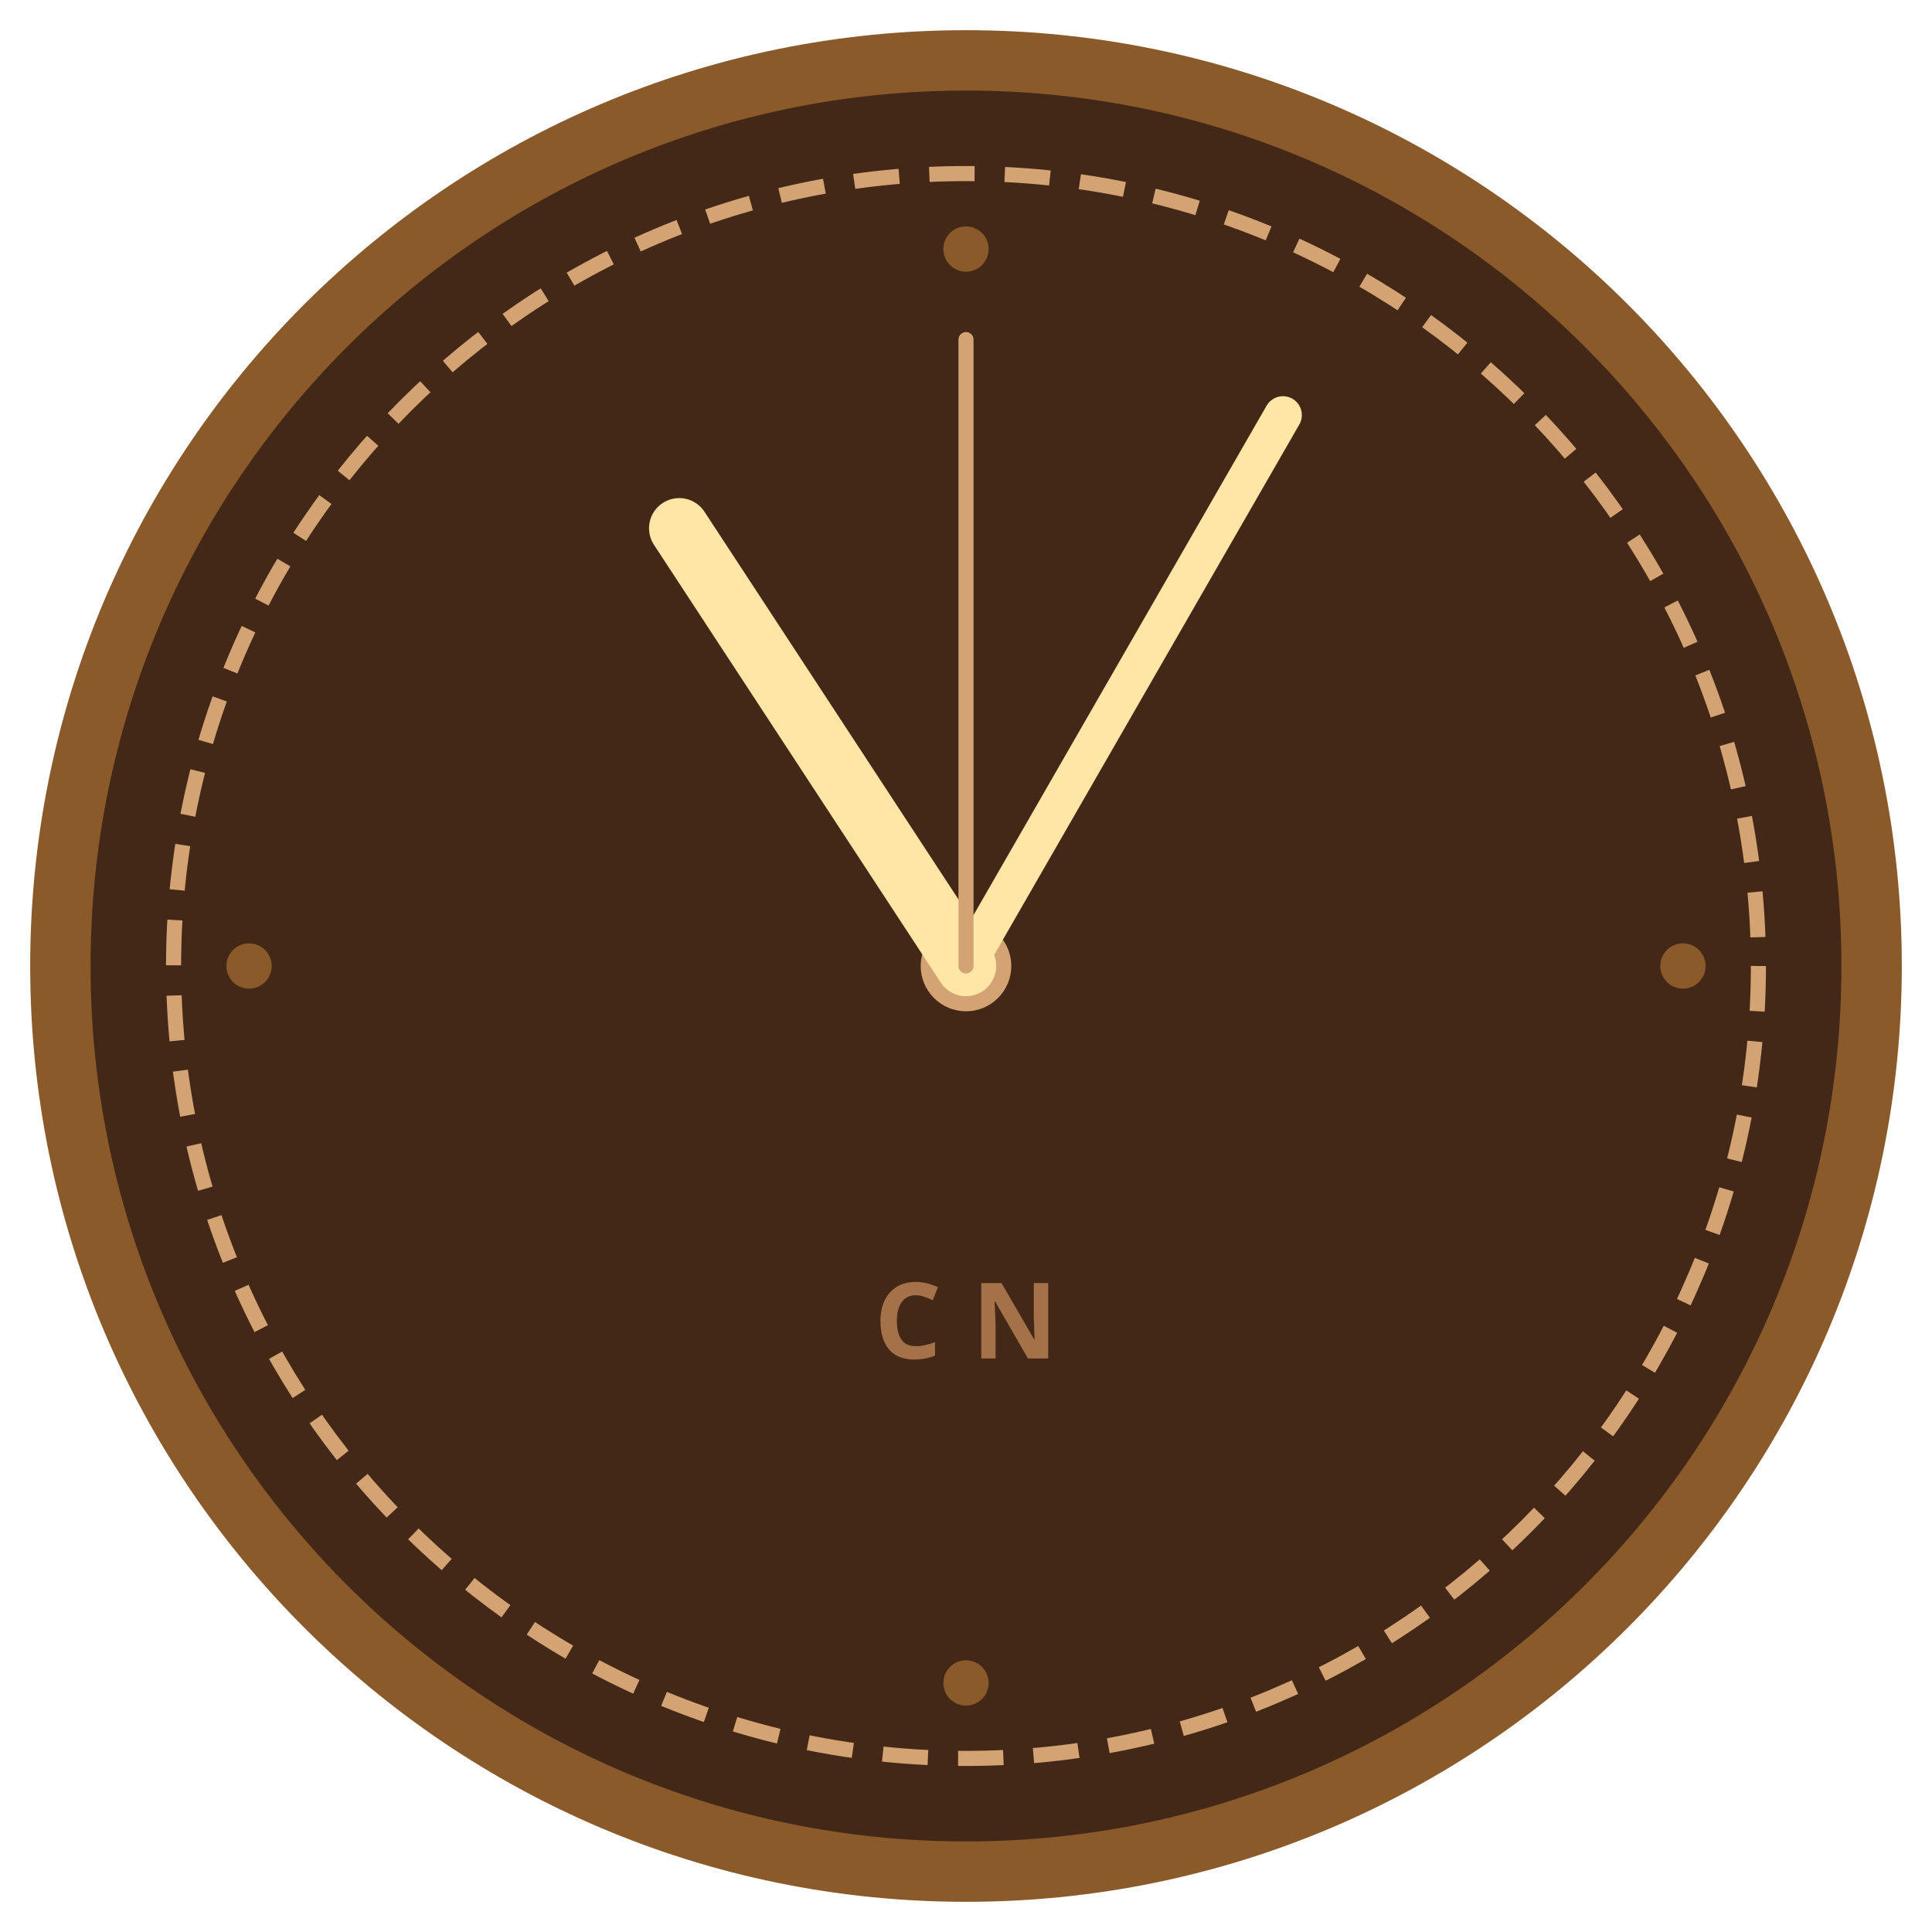
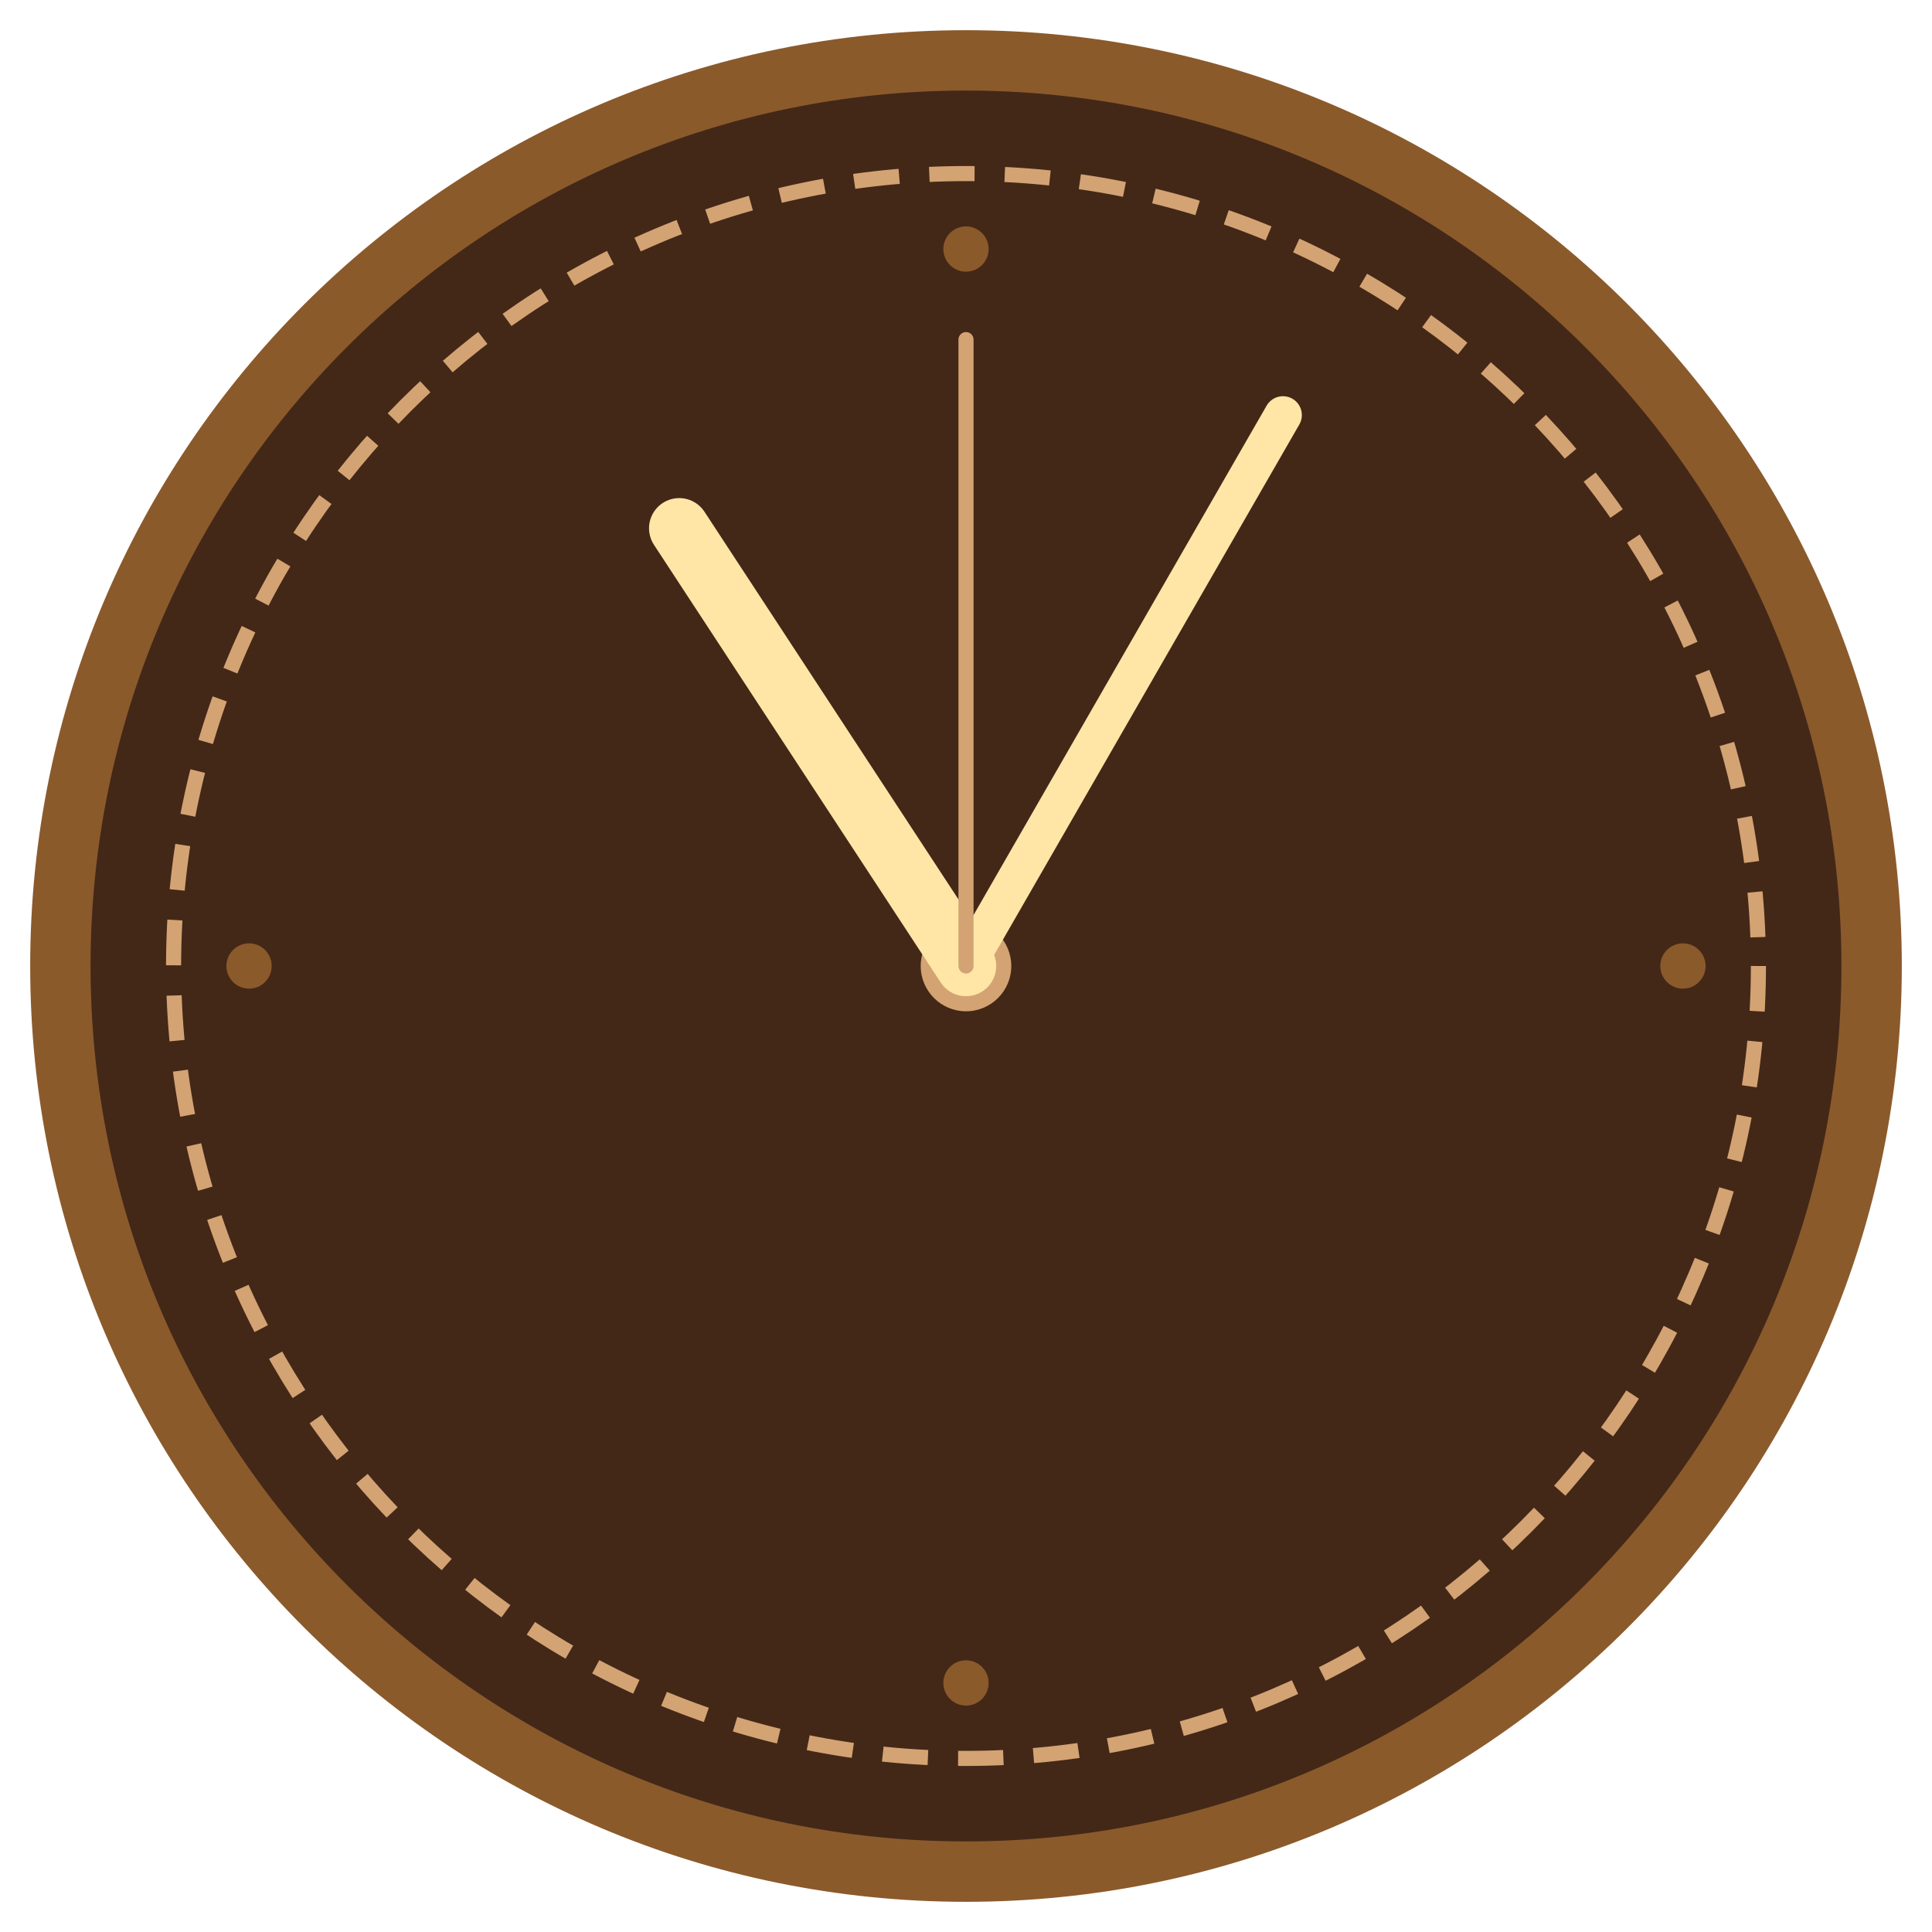
<svg xmlns="http://www.w3.org/2000/svg" viewBox="0 0 512 512">
  <circle cx="256" cy="256" r="240" fill="#432818" stroke="#8B5A2B" stroke-width="16" />
  <circle cx="256" cy="256" r="210" fill="none" stroke="#D4A373" stroke-width="4" stroke-dasharray="12 8" />
  <circle cx="256" cy="256" r="12" fill="#D4A373" />
  <line x1="256" y1="256" x2="180" y2="140" stroke="#FFE6A7" stroke-width="16" stroke-linecap="round" />
  <line x1="256" y1="256" x2="340" y2="110" stroke="#FFE6A7" stroke-width="10" stroke-linecap="round" />
  <line x1="256" y1="256" x2="256" y2="90" stroke="#D4A373" stroke-width="4" stroke-linecap="round" />
  <circle cx="256" cy="66" r="6" fill="#8B5A2B" />
  <circle cx="256" cy="446" r="6" fill="#8B5A2B" />
  <circle cx="66" cy="256" r="6" fill="#8B5A2B" />
  <circle cx="446" cy="256" r="6" fill="#8B5A2B" />
-   <text x="256" y="360" text-anchor="middle" font-family="sans-serif" font-weight="900" font-size="28" fill="#A47148" letter-spacing="8">CN</text>
</svg>
